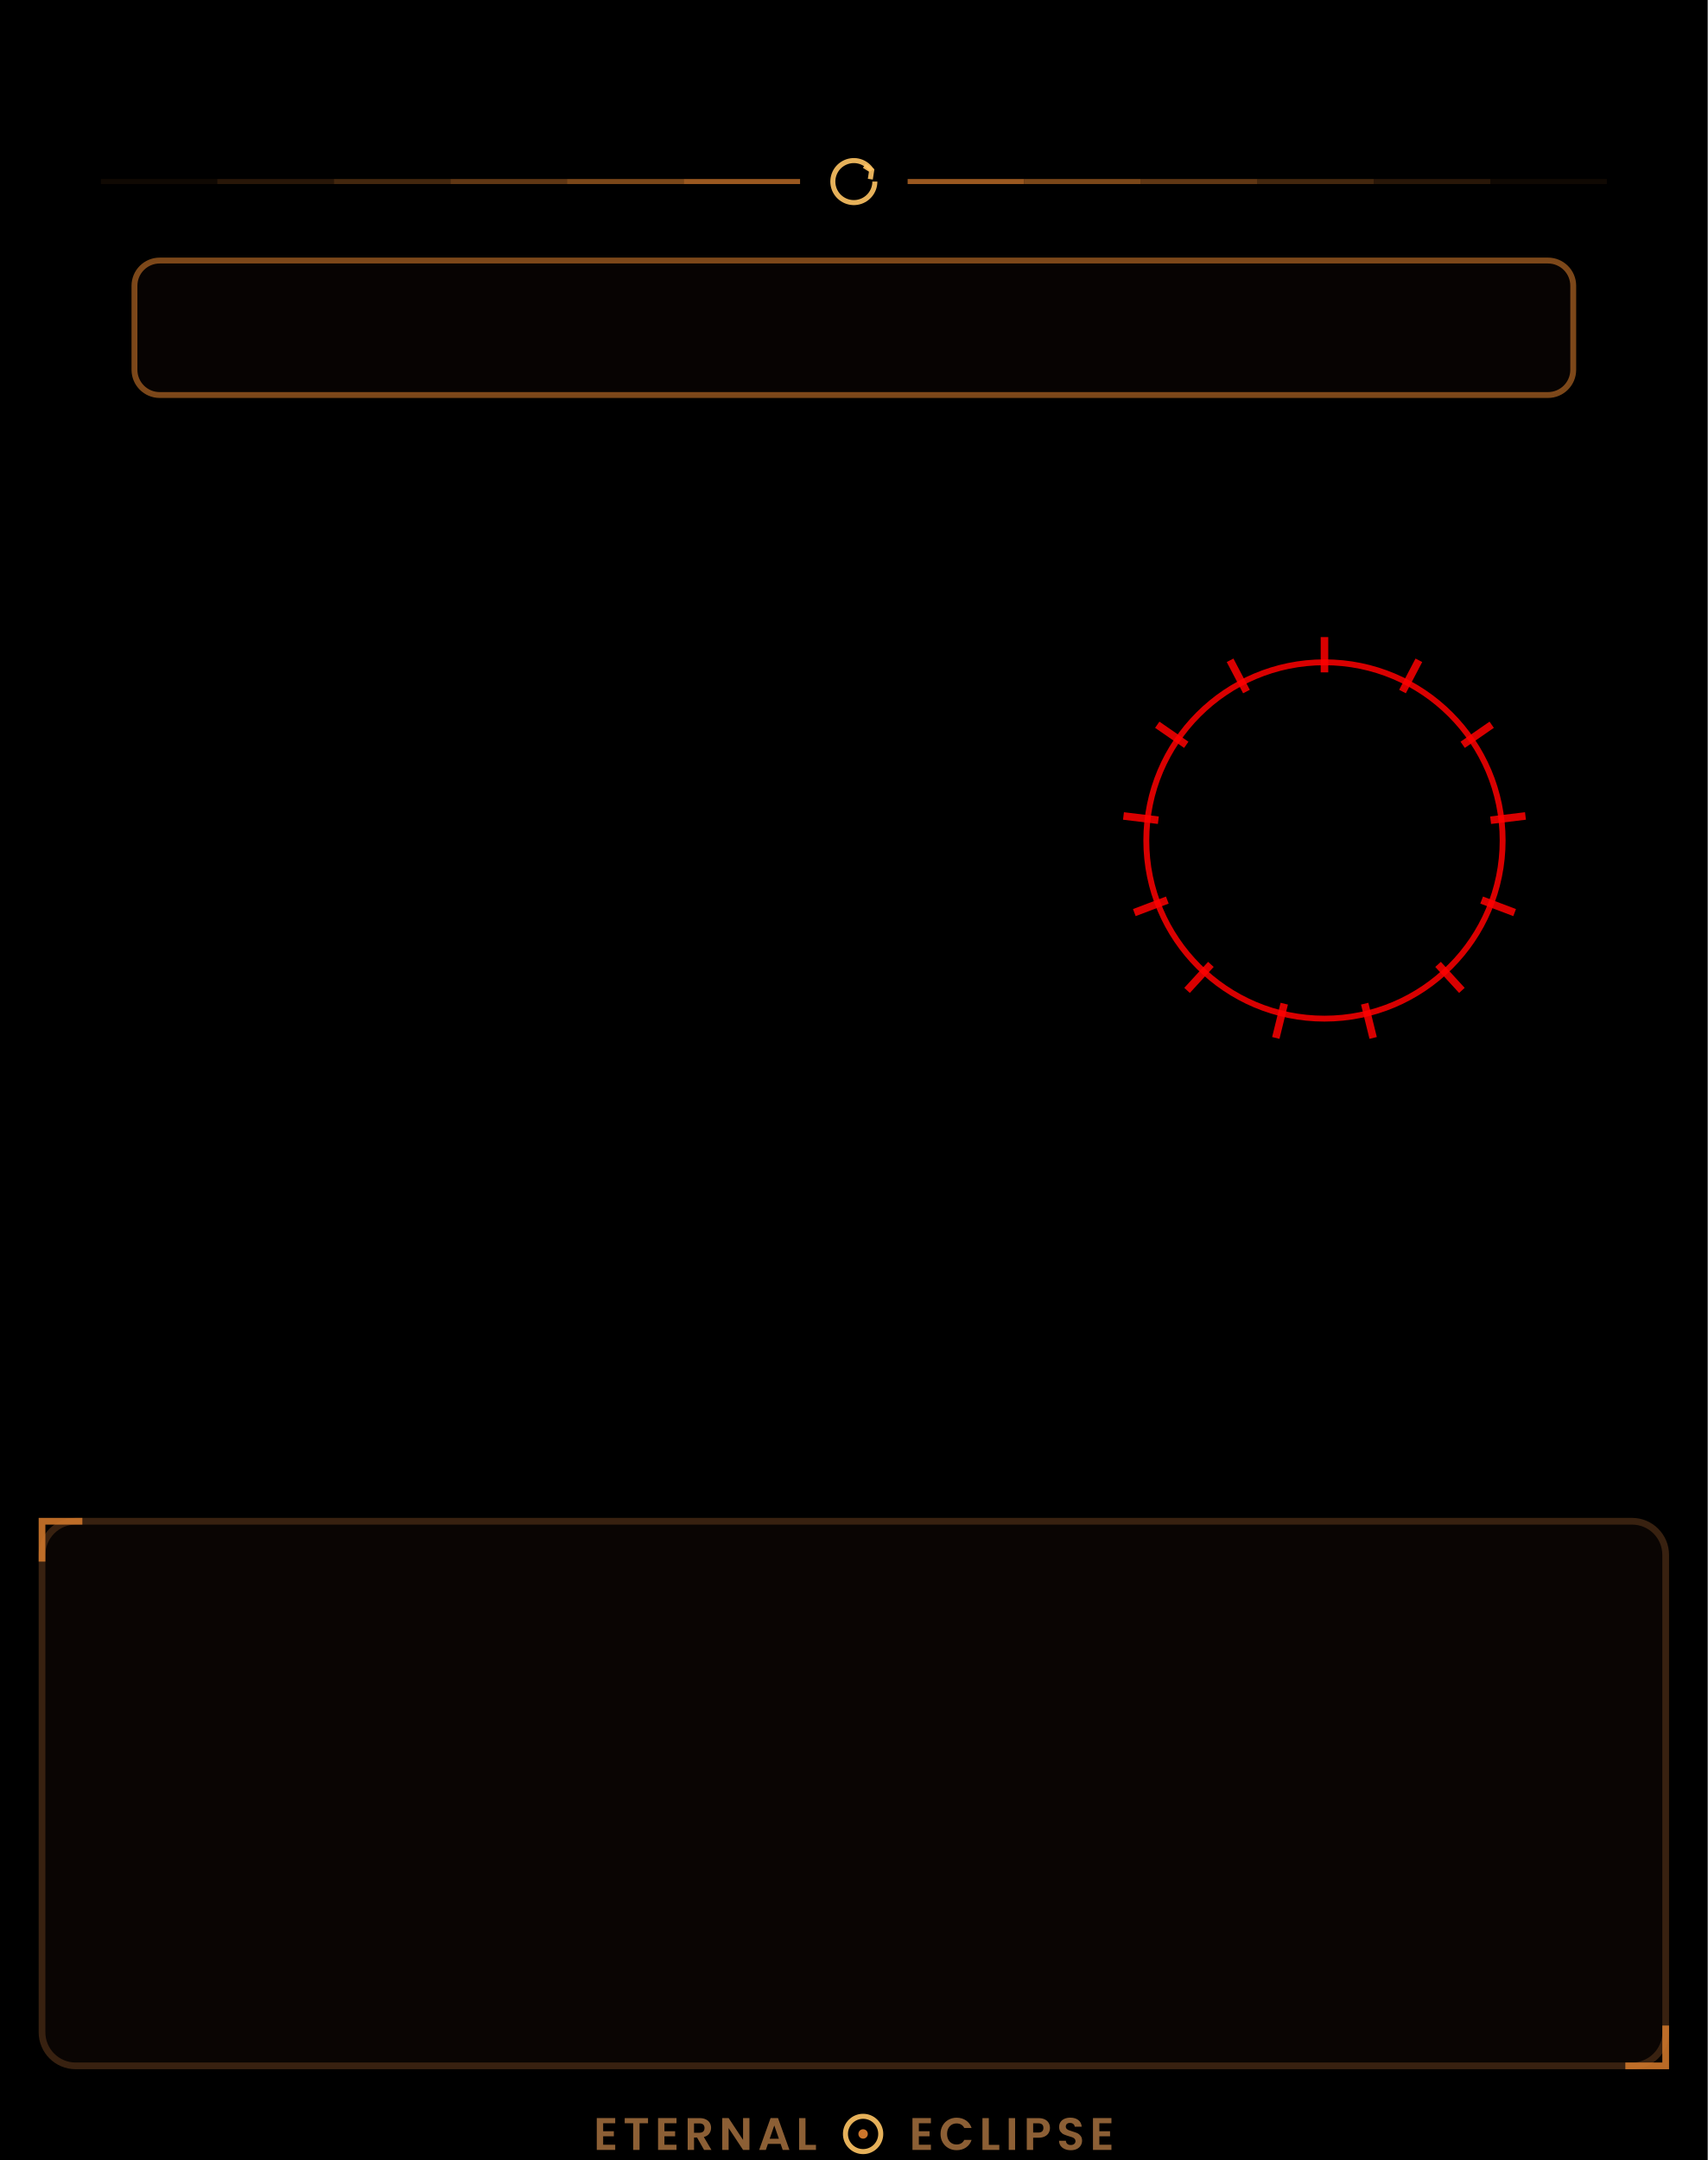
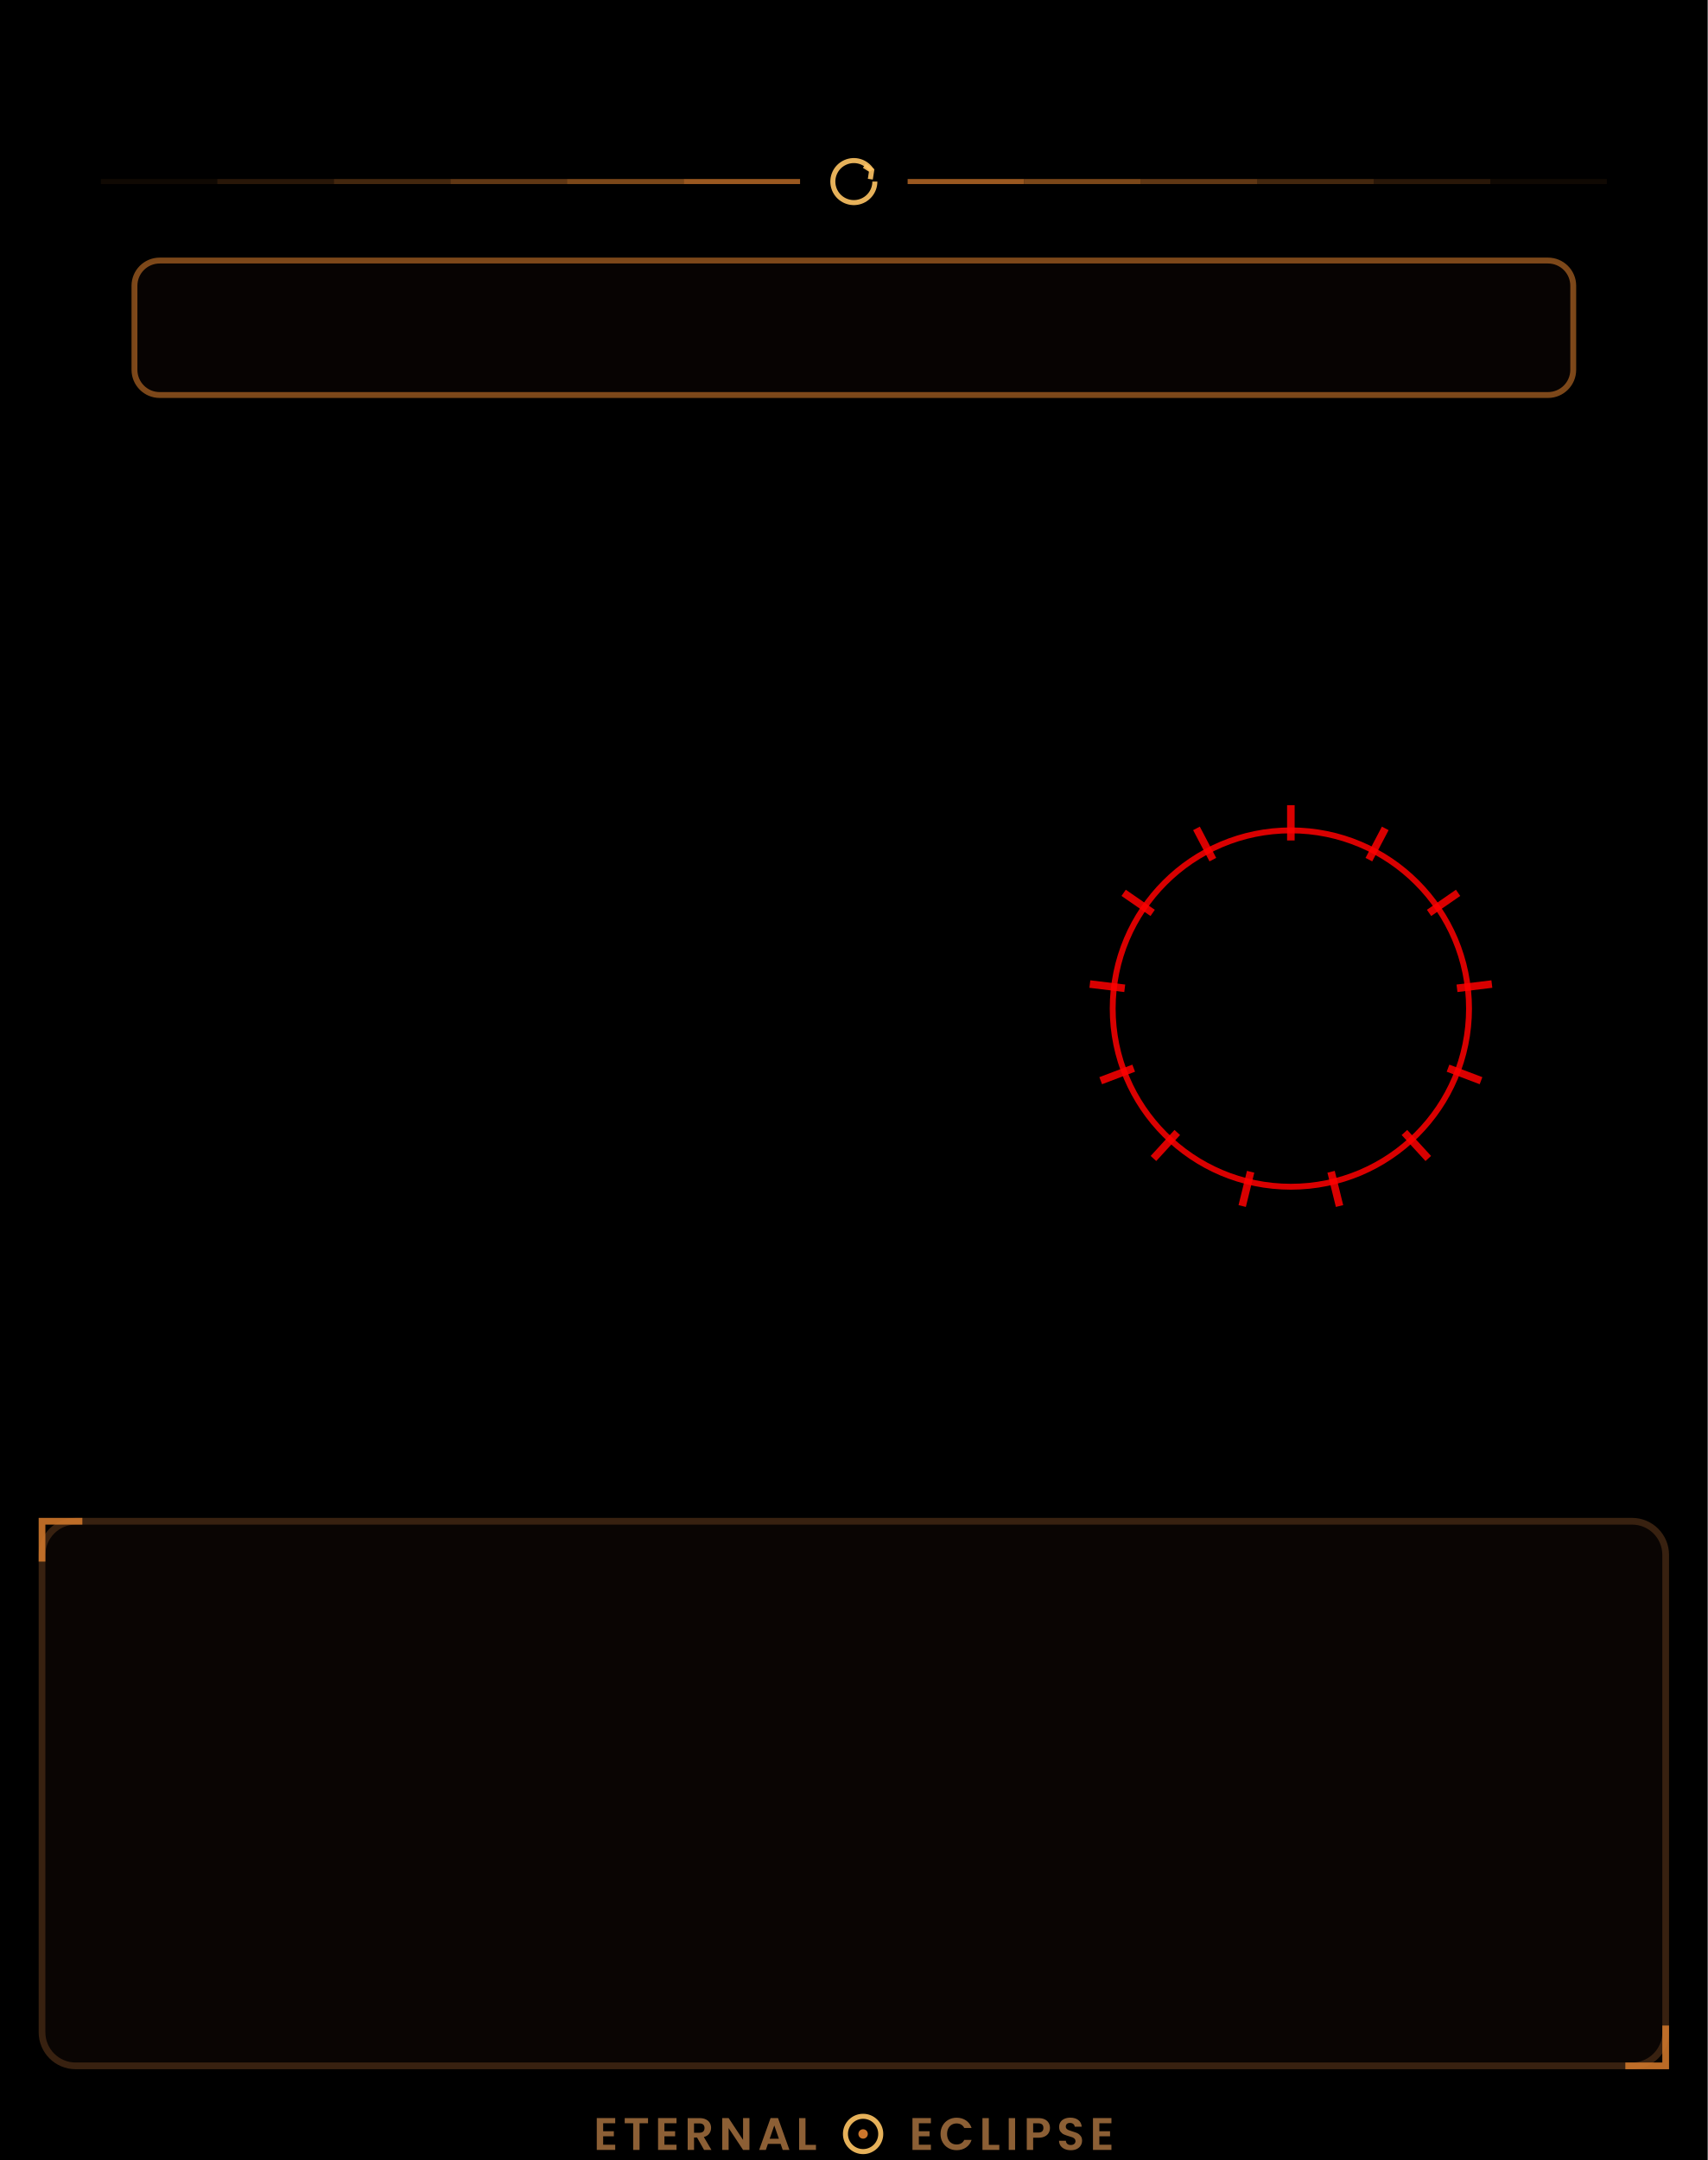
<svg xmlns="http://www.w3.org/2000/svg" width="101.6mm" height="128.5mm" viewBox="0 0 101.6 128.5">
  <rect x="0" y="0" width="101.6" height="128.5" fill="#000000" />
  <g stroke="#cd762b" stroke-width="0.3">
    <line x1="6.00" y1="10.8" x2="12.93" y2="10.8" stroke-opacity="0.08" />
    <line x1="12.93" y1="10.8" x2="19.87" y2="10.8" stroke-opacity="0.2" />
    <line x1="19.87" y1="10.8" x2="26.80" y2="10.8" stroke-opacity="0.33" />
    <line x1="26.80" y1="10.8" x2="33.73" y2="10.8" stroke-opacity="0.47" />
    <line x1="33.73" y1="10.8" x2="40.67" y2="10.8" stroke-opacity="0.6" />
    <line x1="40.67" y1="10.8" x2="47.60" y2="10.8" stroke-opacity="0.75" />
    <line x1="54.00" y1="10.8" x2="60.93" y2="10.8" stroke-opacity="0.75" />
    <line x1="60.93" y1="10.8" x2="67.87" y2="10.8" stroke-opacity="0.6" />
    <line x1="67.87" y1="10.8" x2="74.80" y2="10.8" stroke-opacity="0.47" />
    <line x1="74.80" y1="10.8" x2="81.73" y2="10.8" stroke-opacity="0.33" />
    <line x1="81.73" y1="10.8" x2="88.67" y2="10.8" stroke-opacity="0.2" />
    <line x1="88.67" y1="10.8" x2="95.60" y2="10.8" stroke-opacity="0.08" />
  </g>
  <g transform="translate(50.8 10.8)" fill="none" stroke="#ffc464" stroke-width="0.3" stroke-opacity="0.9">
    <path d="M 1.06,-0.66 A 1.25,1.25 0 1 0 1.25,0.00" />
    <path d="M 0.62,-0.94 L 1.06,-0.66 L 0.98,-0.14" />
  </g>
  <rect x="8" y="15.5" width="85.6" height="8" rx="1.5" fill="#070302" stroke="#cd762b" stroke-width="0.35" stroke-opacity="0.6" />
  <rect x="2.5" y="90.5" width="96.6" height="32.4" rx="2" fill="#0a0503" stroke="#382110" stroke-width="0.4" />
  <g fill="none" stroke="#cd762b" stroke-width="0.4" stroke-opacity="0.9">
    <path d="M 2.5,92.9 L 2.5,90.5 L 4.9,90.5" />
    <path d="M 99.1,120.5 L 99.1,122.9 L 96.7,122.9" />
  </g>
-   <g transform="translate(78.8 50)" stroke="#ff0000" stroke-opacity="0.85" fill="none">
+   <g transform="translate(76.8 60)" stroke="#ff0000" stroke-opacity="0.85" fill="none">
    <circle cx="0" cy="0" r="10.6" stroke-width="0.35" />
    <g stroke-width="0.45">
      <line x1="0.000" y1="-10.0" x2="0.000" y2="-12.1" />
      <line x1="4.641" y1="-8.859" x2="5.616" y2="-10.719" />
      <line x1="8.222" y1="-5.690" x2="9.949" y2="-6.885" />
      <line x1="9.883" y1="-1.205" x2="11.959" y2="-1.458" />
      <line x1="9.350" y1="3.546" x2="11.314" y2="4.291" />
      <line x1="6.757" y1="7.372" x2="8.176" y2="8.920" />
      <line x1="2.393" y1="9.709" x2="2.896" y2="11.748" />
      <line x1="-2.393" y1="9.709" x2="-2.896" y2="11.748" />
      <line x1="-6.757" y1="7.372" x2="-8.176" y2="8.920" />
      <line x1="-9.350" y1="3.546" x2="-11.314" y2="4.291" />
      <line x1="-9.883" y1="-1.205" x2="-11.959" y2="-1.458" />
      <line x1="-8.222" y1="-5.690" x2="-9.949" y2="-6.885" />
      <line x1="-4.641" y1="-8.859" x2="-5.616" y2="-10.719" />
    </g>
  </g>
  <g transform="translate(50.8 127.9)">
    <g fill="#9c6a3b" fill-opacity="0.9">
      <path d="M-14.915 -1.586V-1.111H-14.278V-0.810H-14.915V-0.309H-14.197V0.000H-15.295V-1.895H-14.197V-1.586Z" />
      <path d="M-12.245 -1.892V-1.586H-12.750V0.000H-13.129V-1.586H-13.633V-1.892Z" />
      <path d="M-11.270 -1.586V-1.111H-10.633V-0.810H-11.270V-0.309H-10.551V0.000H-11.649V-1.895H-10.551V-1.586Z" />
      <path d="M-8.911 0.000 -9.329 -0.737H-9.508V0.000H-9.887V-1.892H-9.177Q-8.957 -1.892 -8.803 -1.815Q-8.648 -1.737 -8.571 -1.606Q-8.494 -1.474 -8.494 -1.312Q-8.494 -1.125 -8.602 -0.974Q-8.711 -0.824 -8.925 -0.767L-8.472 0.000ZM-9.508 -1.022H-9.190Q-9.036 -1.022 -8.960 -1.096Q-8.884 -1.171 -8.884 -1.304Q-8.884 -1.434 -8.960 -1.506Q-9.036 -1.577 -9.190 -1.577H-9.508Z" />
      <path d="M-6.212 0.000H-6.591L-7.450 -1.298V0.000H-7.830V-1.895H-7.450L-6.591 -0.594V-1.895H-6.212Z" />
      <path d="M-4.357 -0.360H-5.111L-5.236 0.000H-5.634L-4.954 -1.895H-4.512L-3.832 0.000H-4.233ZM-4.460 -0.664 -4.734 -1.455 -5.008 -0.664Z" />
      <path d="M-2.877 -0.301H-2.254V0.000H-3.257V-1.892H-2.877Z" />
      <path d="M3.867 -1.586V-1.111H4.504V-0.810H3.867V-0.309H4.585V0.000H3.487V-1.895H4.585V-1.586Z" />
      <path d="M6.117 -1.916Q6.434 -1.916 6.672 -1.754Q6.911 -1.591 7.006 -1.304H6.569Q6.504 -1.439 6.386 -1.507Q6.268 -1.575 6.114 -1.575Q5.948 -1.575 5.820 -1.498Q5.691 -1.420 5.619 -1.279Q5.547 -1.138 5.547 -0.949Q5.547 -0.762 5.619 -0.619Q5.691 -0.477 5.820 -0.400Q5.948 -0.323 6.114 -0.323Q6.268 -0.323 6.386 -0.392Q6.504 -0.461 6.569 -0.596H7.006Q6.911 -0.306 6.673 -0.145Q6.436 0.016 6.117 0.016Q5.845 0.016 5.627 -0.107Q5.409 -0.230 5.283 -0.450Q5.157 -0.669 5.157 -0.949Q5.157 -1.228 5.283 -1.449Q5.409 -1.670 5.627 -1.793Q5.845 -1.916 6.117 -1.916Z" />
      <path d="M8.030 -0.301H8.654V0.000H7.651V-1.892H8.030Z" />
      <path d="M9.594 -1.892V0.000H9.215V-1.892Z" />
      <path d="M10.985 -0.726H10.668V0.000H10.288V-1.892H10.985Q11.204 -1.892 11.359 -1.816Q11.513 -1.740 11.591 -1.607Q11.668 -1.474 11.668 -1.306Q11.668 -1.155 11.596 -1.022Q11.524 -0.889 11.371 -0.808Q11.218 -0.726 10.985 -0.726ZM11.278 -1.306Q11.278 -1.583 10.969 -1.583H10.668V-1.033H10.969Q11.126 -1.033 11.202 -1.104Q11.278 -1.176 11.278 -1.306Z" />
      <path d="M12.207 -0.545H12.614Q12.622 -0.428 12.697 -0.360Q12.771 -0.293 12.901 -0.293Q13.034 -0.293 13.110 -0.356Q13.186 -0.420 13.186 -0.523Q13.186 -0.607 13.134 -0.661Q13.083 -0.716 13.006 -0.747Q12.928 -0.778 12.793 -0.816Q12.609 -0.870 12.493 -0.923Q12.378 -0.976 12.296 -1.083Q12.213 -1.190 12.213 -1.369Q12.213 -1.537 12.297 -1.661Q12.381 -1.786 12.533 -1.853Q12.685 -1.919 12.880 -1.919Q13.172 -1.919 13.355 -1.777Q13.538 -1.634 13.557 -1.380H13.140Q13.134 -1.477 13.057 -1.541Q12.980 -1.605 12.853 -1.605Q12.741 -1.605 12.675 -1.548Q12.609 -1.491 12.609 -1.382Q12.609 -1.306 12.659 -1.256Q12.709 -1.206 12.783 -1.175Q12.858 -1.144 12.994 -1.103Q13.178 -1.049 13.294 -0.995Q13.411 -0.941 13.495 -0.832Q13.579 -0.724 13.579 -0.548Q13.579 -0.396 13.500 -0.266Q13.422 -0.136 13.270 -0.058Q13.118 0.019 12.909 0.019Q12.712 0.019 12.553 -0.049Q12.395 -0.117 12.302 -0.244Q12.210 -0.371 12.207 -0.545Z" />
      <path d="M14.606 -1.586V-1.111H15.243V-0.810H14.606V-0.309H15.325V0.000H14.227V-1.895H15.325V-1.586Z" />
    </g>
    <circle cx="0.550" cy="-0.950" r="1.05" fill="none" stroke="#ffc464" stroke-width="0.3" stroke-opacity="0.9" />
    <circle cx="0.550" cy="-0.950" r="0.28" fill="#cd762b" />
  </g>
</svg>
